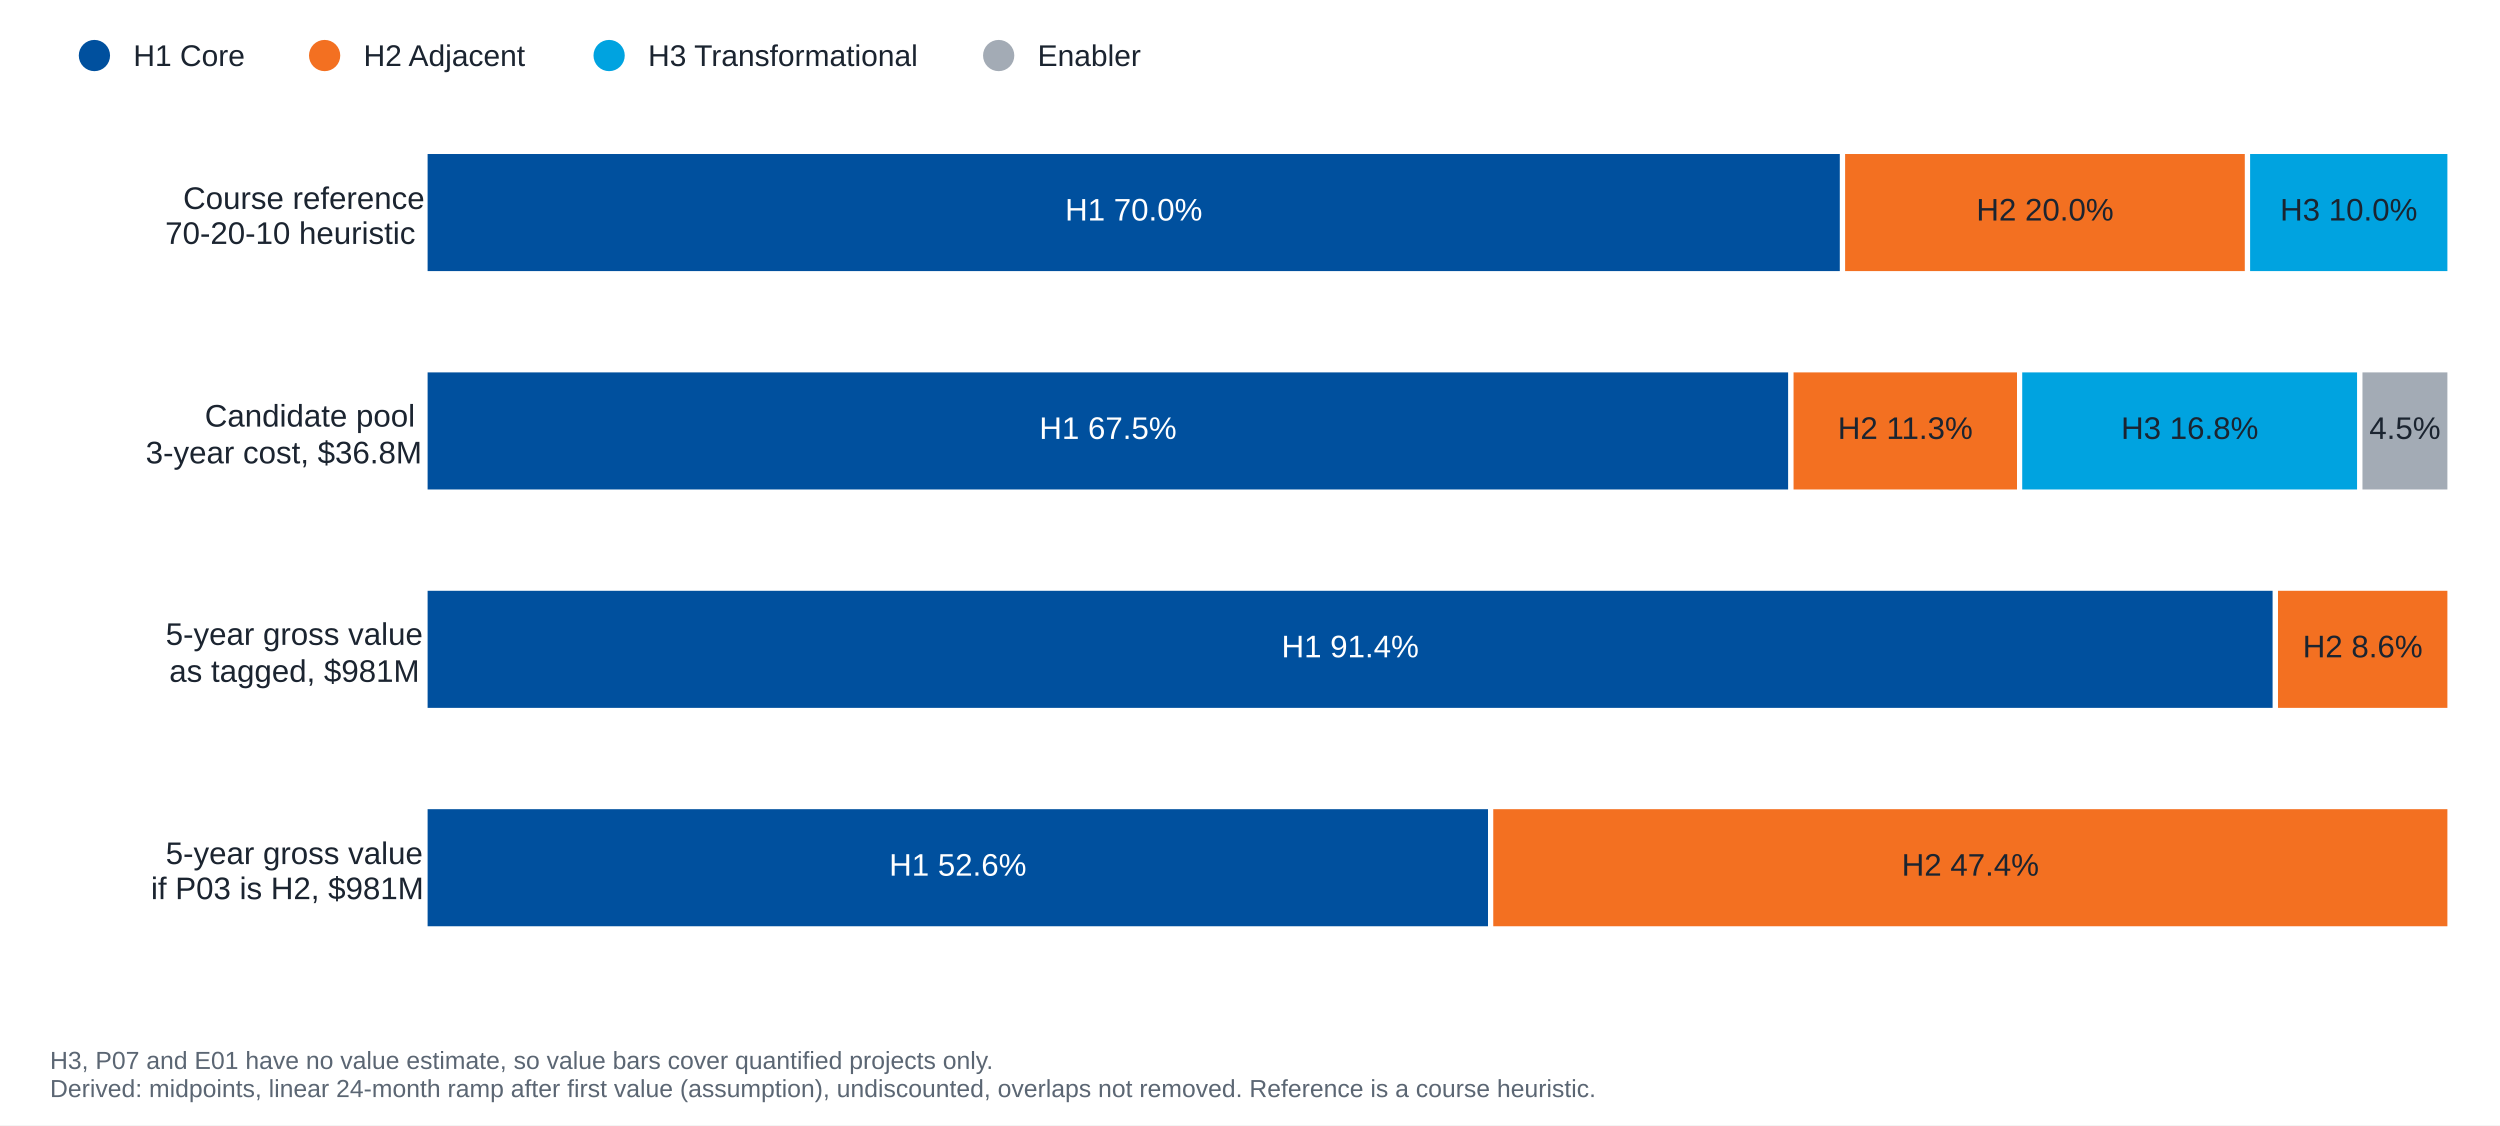
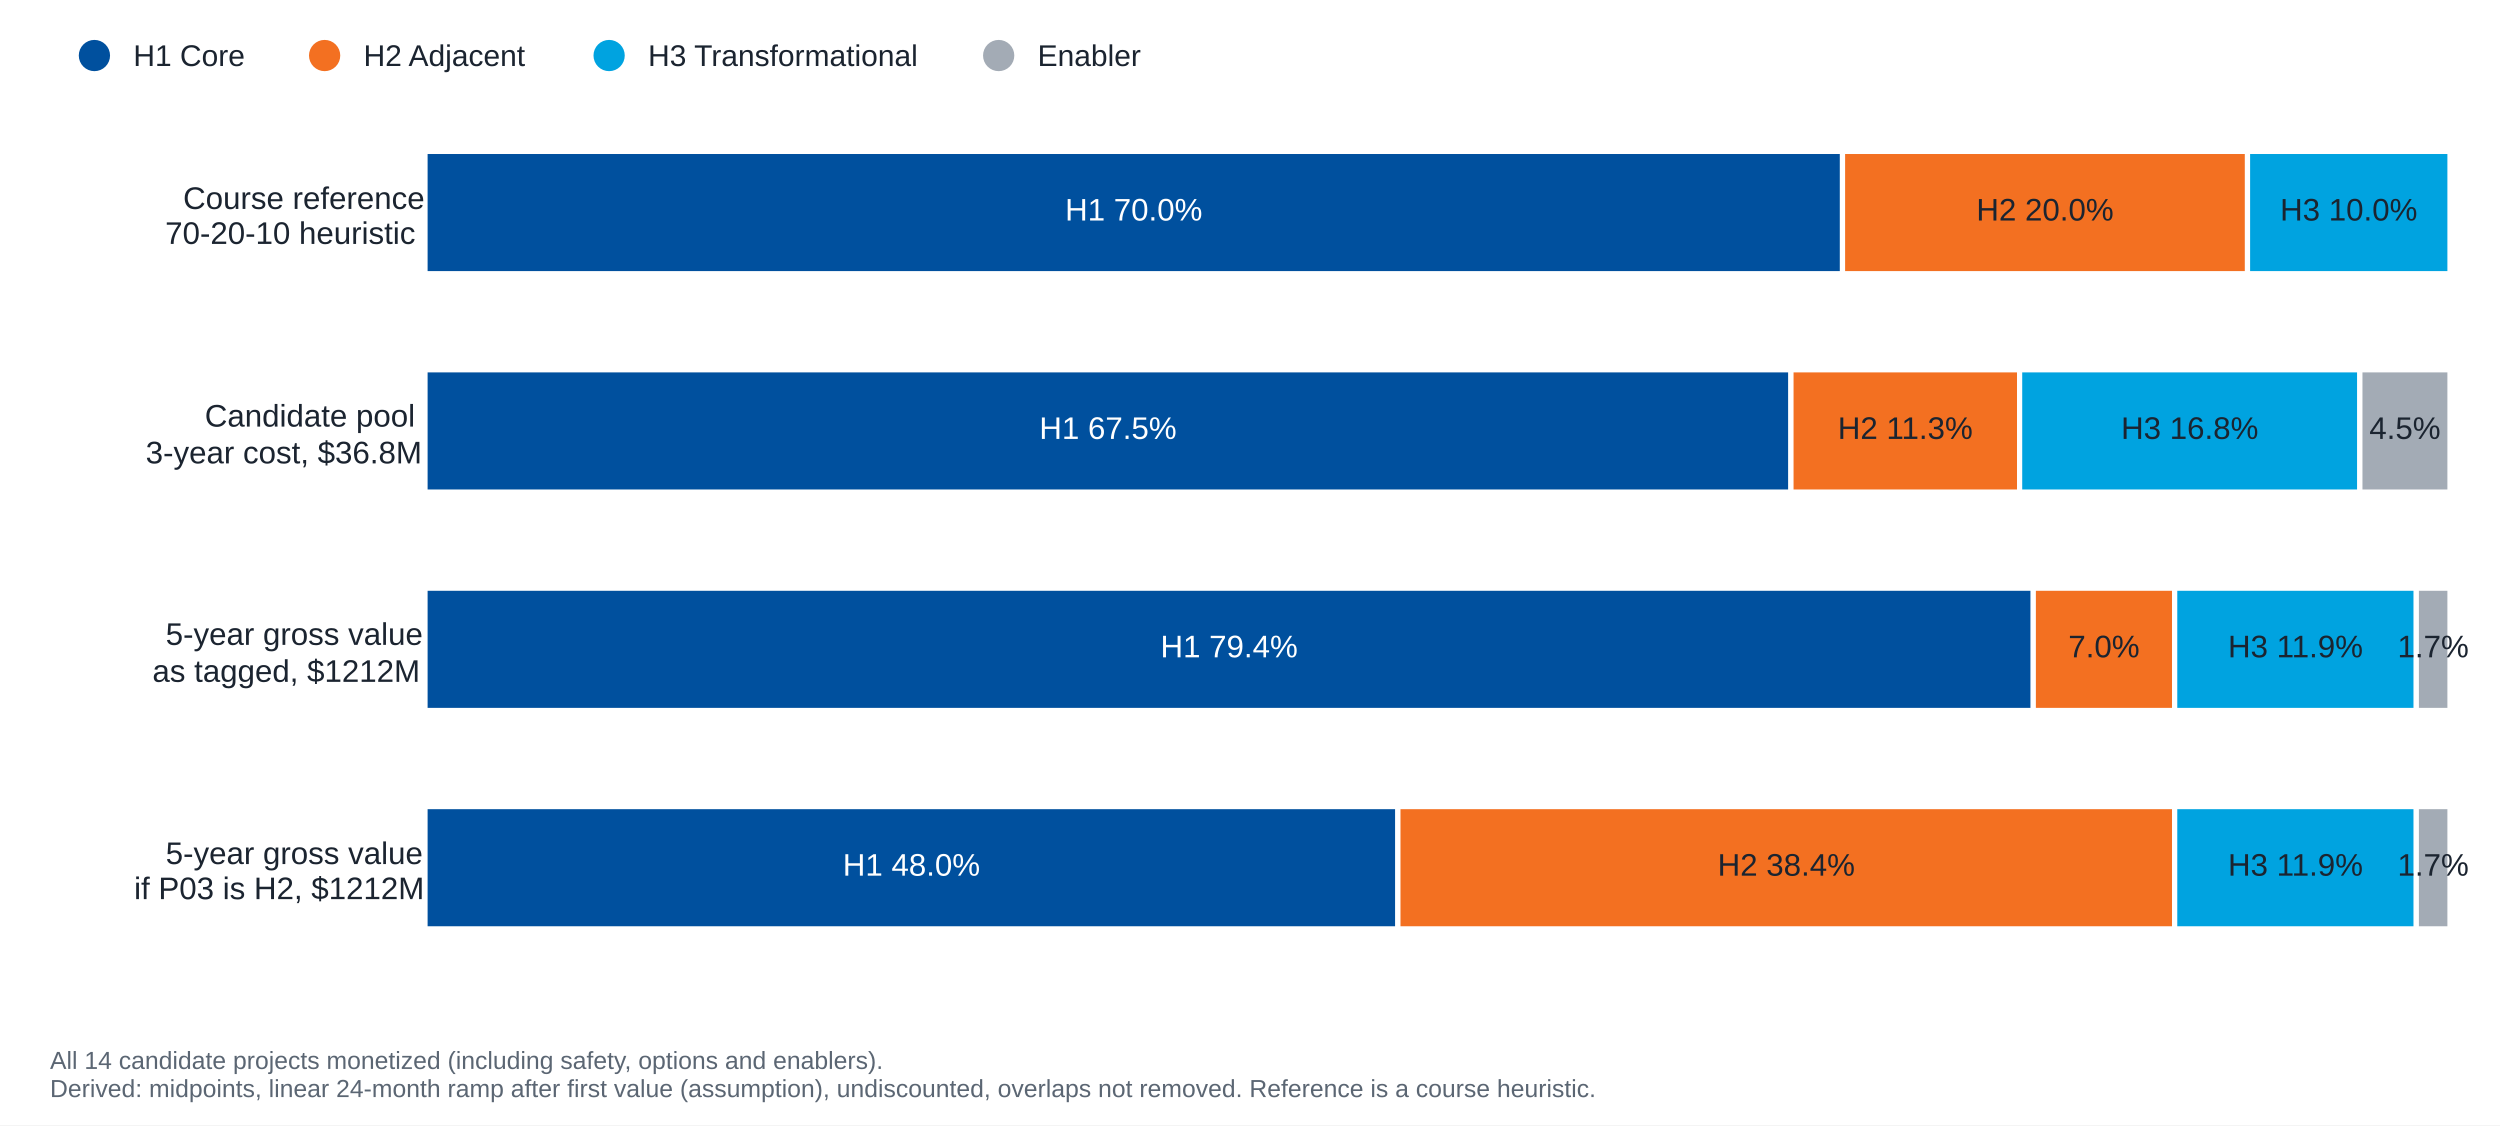
<svg xmlns="http://www.w3.org/2000/svg" xmlns:xlink="http://www.w3.org/1999/xlink" width="959.76pt" height="432pt" viewBox="0 0 959.76 432" version="1.1">
  <defs>
    <style type="text/css">*{stroke-linejoin: round; stroke-linecap: butt}</style>
  </defs>
  <g id="figure_1">
    <g id="patch_1">
      <path d="M 0 432  L 959.76 432  L 959.76 0  L 0 0  z " style="fill: #ffffff" />
    </g>
    <g id="axes_1">
      <g id="patch_2">
        <path d="M 163.159 371.52  L 940.565 371.52  L 940.565 43.2  L 163.159 43.2  z " style="fill: #ffffff" />
      </g>
      <g id="patch_3">
-         <path d="M 163.159 58.124  L 707.343 58.124  L 707.343 105.074  L 163.159 105.074  z " clip-path="url(#p904479f994)" style="fill: #00509e; stroke: #ffffff; stroke-width: 2; stroke-linejoin: miter" />
+         <path d="M 163.159 58.124  L 707.343 58.124  L 707.343 105.074  L 163.159 105.074  z " clip-path="url(#p55bd2c8f66)" style="fill: #00509e; stroke: #ffffff; stroke-width: 2; stroke-linejoin: miter" />
      </g>
      <g id="patch_4">
-         <path d="M 707.343 58.124  L 862.824 58.124  L 862.824 105.074  L 707.343 105.074  z " clip-path="url(#p904479f994)" style="fill: #f37021; stroke: #ffffff; stroke-width: 2; stroke-linejoin: miter" />
+         <path d="M 707.343 58.124  L 862.824 58.124  L 862.824 105.074  L 707.343 105.074  z " clip-path="url(#p55bd2c8f66)" style="fill: #f37021; stroke: #ffffff; stroke-width: 2; stroke-linejoin: miter" />
      </g>
      <g id="patch_5">
-         <path d="M 862.824 58.124  L 940.565 58.124  L 940.565 105.074  L 862.824 105.074  z " clip-path="url(#p904479f994)" style="fill: #00a3e0; stroke: #ffffff; stroke-width: 2; stroke-linejoin: miter" />
+         <path d="M 862.824 58.124  L 940.565 58.124  L 940.565 105.074  L 862.824 105.074  z " clip-path="url(#p55bd2c8f66)" style="fill: #00a3e0; stroke: #ffffff; stroke-width: 2; stroke-linejoin: miter" />
      </g>
      <g id="patch_6">
-         <path d="M 163.159 141.964  L 687.549 141.964  L 687.549 188.915  L 163.159 188.915  z " clip-path="url(#p904479f994)" style="fill: #00509e; stroke: #ffffff; stroke-width: 2; stroke-linejoin: miter" />
+         <path d="M 163.159 141.964  L 687.549 141.964  L 687.549 188.915  L 163.159 188.915  z " clip-path="url(#p55bd2c8f66)" style="fill: #00509e; stroke: #ffffff; stroke-width: 2; stroke-linejoin: miter" />
      </g>
      <g id="patch_7">
-         <path d="M 687.549 141.964  L 775.334 141.964  L 775.334 188.915  L 687.549 188.915  z " clip-path="url(#p904479f994)" style="fill: #f37021; stroke: #ffffff; stroke-width: 2; stroke-linejoin: miter" />
+         <path d="M 687.549 141.964  L 775.334 141.964  L 775.334 188.915  L 687.549 188.915  z " clip-path="url(#p55bd2c8f66)" style="fill: #f37021; stroke: #ffffff; stroke-width: 2; stroke-linejoin: miter" />
      </g>
      <g id="patch_8">
-         <path d="M 775.334 141.964  L 905.957 141.964  L 905.957 188.915  L 775.334 188.915  z " clip-path="url(#p904479f994)" style="fill: #00a3e0; stroke: #ffffff; stroke-width: 2; stroke-linejoin: miter" />
+         <path d="M 775.334 141.964  L 905.957 141.964  L 905.957 188.915  L 775.334 188.915  z " clip-path="url(#p55bd2c8f66)" style="fill: #00a3e0; stroke: #ffffff; stroke-width: 2; stroke-linejoin: miter" />
      </g>
      <g id="patch_9">
-         <path d="M 905.957 141.964  L 940.565 141.964  L 940.565 188.915  L 905.957 188.915  z " clip-path="url(#p904479f994)" style="fill: #a3abb5; stroke: #ffffff; stroke-width: 2; stroke-linejoin: miter" />
+         <path d="M 905.957 141.964  L 940.565 141.964  L 940.565 188.915  L 905.957 188.915  z " clip-path="url(#p55bd2c8f66)" style="fill: #a3abb5; stroke: #ffffff; stroke-width: 2; stroke-linejoin: miter" />
      </g>
      <g id="patch_10">
-         <path d="M 163.159 225.805  L 873.525 225.805  L 873.525 272.756  L 163.159 272.756  z " clip-path="url(#p904479f994)" style="fill: #00509e; stroke: #ffffff; stroke-width: 2; stroke-linejoin: miter" />
+         <path d="M 163.159 225.805  L 780.579 225.805  L 780.579 272.756  L 163.159 272.756  z " clip-path="url(#p55bd2c8f66)" style="fill: #00509e; stroke: #ffffff; stroke-width: 2; stroke-linejoin: miter" />
      </g>
      <g id="patch_11">
-         <path d="M 873.525 225.805  L 940.565 225.805  L 940.565 272.756  L 873.525 272.756  z " clip-path="url(#p904479f994)" style="fill: #f37021; stroke: #ffffff; stroke-width: 2; stroke-linejoin: miter" />
+         <path d="M 780.579 225.805  L 834.861 225.805  L 834.861 272.756  L 780.579 272.756  z " clip-path="url(#p55bd2c8f66)" style="fill: #f37021; stroke: #ffffff; stroke-width: 2; stroke-linejoin: miter" />
      </g>
      <g id="patch_12">
-         <path d="M 163.159 309.646  L 572.266 309.646  L 572.266 356.596  L 163.159 356.596  z " clip-path="url(#p904479f994)" style="fill: #00509e; stroke: #ffffff; stroke-width: 2; stroke-linejoin: miter" />
+         <path d="M 834.861 225.805  L 927.626 225.805  L 927.626 272.756  L 834.861 272.756  z " clip-path="url(#p55bd2c8f66)" style="fill: #00a3e0; stroke: #ffffff; stroke-width: 2; stroke-linejoin: miter" />
      </g>
      <g id="patch_13">
-         <path d="M 572.266 309.646  L 940.565 309.646  L 940.565 356.596  L 572.266 356.596  z " clip-path="url(#p904479f994)" style="fill: #f37021; stroke: #ffffff; stroke-width: 2; stroke-linejoin: miter" />
+         <path d="M 927.626 225.805  L 940.565 225.805  L 940.565 272.756  L 927.626 272.756  z " clip-path="url(#p55bd2c8f66)" style="fill: #a3abb5; stroke: #ffffff; stroke-width: 2; stroke-linejoin: miter" />
+       </g>
+       <g id="patch_14">
+         <path d="M 163.159 309.646  L 536.651 309.646  L 536.651 356.596  L 163.159 356.596  z " clip-path="url(#p55bd2c8f66)" style="fill: #00509e; stroke: #ffffff; stroke-width: 2; stroke-linejoin: miter" />
+       </g>
+       <g id="patch_15">
+         <path d="M 536.651 309.646  L 834.861 309.646  L 834.861 356.596  L 536.651 356.596  z " clip-path="url(#p55bd2c8f66)" style="fill: #f37021; stroke: #ffffff; stroke-width: 2; stroke-linejoin: miter" />
+       </g>
+       <g id="patch_16">
+         <path d="M 834.861 309.646  L 927.626 309.646  L 927.626 356.596  L 834.861 356.596  z " clip-path="url(#p55bd2c8f66)" style="fill: #00a3e0; stroke: #ffffff; stroke-width: 2; stroke-linejoin: miter" />
+       </g>
+       <g id="patch_17">
+         <path d="M 927.626 309.646  L 940.565 309.646  L 940.565 356.596  L 927.626 356.596  z " clip-path="url(#p55bd2c8f66)" style="fill: #a3abb5; stroke: #ffffff; stroke-width: 2; stroke-linejoin: miter" />
      </g>
      <g id="matplotlib.axis_1" />
      <g id="matplotlib.axis_2">
        <g id="ytick_1">
          <g id="line2d_1" />
          <g id="text_1">
            <text style="font-size: 12px; font-family: 'Segoe UI', 'Arial', 'DejaVu Sans'; fill: #1b2430" transform="translate(70.29857 80.21902)">Course reference</text>
            <text style="font-size: 12px; font-family: 'Segoe UI', 'Arial', 'DejaVu Sans'; fill: #1b2430" transform="translate(63.4192 93.63952)">70-20-10 heuristic</text>
          </g>
        </g>
        <g id="ytick_2">
          <g id="line2d_2" />
          <g id="text_2">
            <text style="font-size: 12px; font-family: 'Segoe UI', 'Arial', 'DejaVu Sans'; fill: #1b2430" transform="translate(78.62358 163.7672)">Candidate pool</text>
            <text style="font-size: 12px; font-family: 'Segoe UI', 'Arial', 'DejaVu Sans'; fill: #1b2430" transform="translate(55.93045 177.8897)">3-year cost, $36.8M</text>
          </g>
        </g>
        <g id="ytick_3">
          <g id="line2d_3" />
          <g id="text_3">
            <text style="font-size: 12px; font-family: 'Segoe UI', 'Arial', 'DejaVu Sans'; fill: #1b2430" transform="translate(63.61232 247.576)">5-year gross value</text>
-             <text style="font-size: 12px; font-family: 'Segoe UI', 'Arial', 'DejaVu Sans'; fill: #1b2430" transform="translate(64.9867 261.7622)">as tagged, $981M</text>
+             <text style="font-size: 12px; font-family: 'Segoe UI', 'Arial', 'DejaVu Sans'; fill: #1b2430" transform="translate(58.51795 261.7622)">as tagged, $1212M</text>
          </g>
        </g>
        <g id="ytick_4">
          <g id="line2d_4" />
          <g id="text_4">
            <text style="font-size: 12px; font-family: 'Segoe UI', 'Arial', 'DejaVu Sans'; fill: #1b2430" transform="translate(63.61232 331.7091)">5-year gross value</text>
-             <text style="font-size: 12px; font-family: 'Segoe UI', 'Arial', 'DejaVu Sans'; fill: #1b2430" transform="translate(57.9517 345.1934)">if P03 is H2, $981M</text>
+             <text style="font-size: 12px; font-family: 'Segoe UI', 'Arial', 'DejaVu Sans'; fill: #1b2430" transform="translate(51.48295 345.1934)">if P03 is H2, $1212M</text>
          </g>
        </g>
      </g>
      <g id="text_5">
        <text style="font-size: 12px; font-family: 'Segoe UI', 'Arial', 'DejaVu Sans'; text-anchor: middle; fill: #ffffff" x="435.251" y="84.661" transform="rotate(-0 435.2512 84.66089)">H1 70.0%</text>
      </g>
      <g id="text_6">
        <text style="font-size: 12px; font-family: 'Segoe UI', 'Arial', 'DejaVu Sans'; text-anchor: middle; fill: #1b2430" x="785.084" y="84.661" transform="rotate(-0 785.0837 84.66089)">H2 20.0%</text>
      </g>
      <g id="text_7">
        <text style="font-size: 12px; font-family: 'Segoe UI', 'Arial', 'DejaVu Sans'; text-anchor: middle; fill: #1b2430" x="901.695" y="84.661" transform="rotate(-0 901.6945 84.66089)">H3 10.0%</text>
      </g>
      <g id="text_8">
        <text style="font-size: 12px; font-family: 'Segoe UI', 'Arial', 'DejaVu Sans'; text-anchor: middle; fill: #ffffff" x="425.354" y="168.502" transform="rotate(-0 425.3542 168.5015)">H1 67.5%</text>
      </g>
      <g id="text_9">
        <text style="font-size: 12px; font-family: 'Segoe UI', 'Arial', 'DejaVu Sans'; text-anchor: middle; fill: #1b2430" x="731.442" y="168.502" transform="rotate(-0 731.4419 168.5015)">H2 11.3%</text>
      </g>
      <g id="text_10">
        <text style="font-size: 12px; font-family: 'Segoe UI', 'Arial', 'DejaVu Sans'; text-anchor: middle; fill: #1b2430" x="840.646" y="168.502" transform="rotate(-0 840.6458 168.5015)">H3 16.8%</text>
      </g>
      <g id="text_11">
        <text style="font-size: 12px; font-family: 'Segoe UI', 'Arial', 'DejaVu Sans'; text-anchor: middle; fill: #1b2430" x="923.261" y="168.502" transform="rotate(-0 923.261 168.5015)">4.5%</text>
      </g>
      <g id="text_12">
-         <text style="font-size: 12px; font-family: 'Segoe UI', 'Arial', 'DejaVu Sans'; text-anchor: middle; fill: #ffffff" x="518.342" y="252.342" transform="rotate(-0 518.342 252.3422)">H1 91.4%</text>
+         <text style="font-size: 12px; font-family: 'Segoe UI', 'Arial', 'DejaVu Sans'; text-anchor: middle; fill: #ffffff" x="471.869" y="252.342" transform="rotate(-0 471.8692 252.3422)">H1 79.4%</text>
      </g>
      <g id="text_13">
-         <text style="font-size: 12px; font-family: 'Segoe UI', 'Arial', 'DejaVu Sans'; text-anchor: middle; fill: #1b2430" x="907.045" y="252.342" transform="rotate(-0 907.0448 252.3422)">H2 8.6%</text>
+         <text style="font-size: 12px; font-family: 'Segoe UI', 'Arial', 'DejaVu Sans'; text-anchor: middle; fill: #1b2430" x="807.72" y="252.342" transform="rotate(-0 807.7201 252.3422)">7.0%</text>
      </g>
      <g id="text_14">
-         <text style="font-size: 12px; font-family: 'Segoe UI', 'Arial', 'DejaVu Sans'; text-anchor: middle; fill: #ffffff" x="367.713" y="336.183" transform="rotate(-0 367.7127 336.1829)">H1 52.6%</text>
+         <text style="font-size: 12px; font-family: 'Segoe UI', 'Arial', 'DejaVu Sans'; text-anchor: middle; fill: #1b2430" x="881.244" y="252.342" transform="rotate(-0 881.2435 252.3422)">H3 11.9%</text>
      </g>
      <g id="text_15">
-         <text style="font-size: 12px; font-family: 'Segoe UI', 'Arial', 'DejaVu Sans'; text-anchor: middle; fill: #1b2430" x="756.415" y="336.183" transform="rotate(-0 756.4155 336.1829)">H2 47.4%</text>
+         <text style="font-size: 12px; font-family: 'Segoe UI', 'Arial', 'DejaVu Sans'; text-anchor: middle; fill: #1b2430" x="934.095" y="252.342" transform="rotate(-0 934.0953 252.3422)">1.7%</text>
+       </g>
+       <g id="text_16">
+         <text style="font-size: 12px; font-family: 'Segoe UI', 'Arial', 'DejaVu Sans'; text-anchor: middle; fill: #ffffff" x="349.905" y="336.183" transform="rotate(-0 349.905 336.1829)">H1 48.0%</text>
+       </g>
+       <g id="text_17">
+         <text style="font-size: 12px; font-family: 'Segoe UI', 'Arial', 'DejaVu Sans'; text-anchor: middle; fill: #1b2430" x="685.756" y="336.183" transform="rotate(-0 685.7559 336.1829)">H2 38.4%</text>
+       </g>
+       <g id="text_18">
+         <text style="font-size: 12px; font-family: 'Segoe UI', 'Arial', 'DejaVu Sans'; text-anchor: middle; fill: #1b2430" x="881.244" y="336.183" transform="rotate(-0 881.2435 336.1829)">H3 11.9%</text>
+       </g>
+       <g id="text_19">
+         <text style="font-size: 12px; font-family: 'Segoe UI', 'Arial', 'DejaVu Sans'; text-anchor: middle; fill: #1b2430" x="934.095" y="336.183" transform="rotate(-0 934.0953 336.1829)">1.7%</text>
      </g>
    </g>
-     <g id="text_16">
-       <text style="font-size: 9.5px; font-family: 'Segoe UI', 'Arial', 'DejaVu Sans'; fill: #5b6673" transform="translate(19.1952 410.3788)">H3, P07 and E01 have no value estimate, so value bars cover quantified projects only.</text>
+     <g id="text_20">
+       <text style="font-size: 9.5px; font-family: 'Segoe UI', 'Arial', 'DejaVu Sans'; fill: #5b6673" transform="translate(19.1952 410.3788)">All 14 candidate projects monetized (including safety, options and enablers).</text>
      <text style="font-size: 9.5px; font-family: 'Segoe UI', 'Arial', 'DejaVu Sans'; fill: #5b6673" transform="translate(19.1952 421.175)">Derived: midpoints, linear 24-month ramp after first value (assumption), undiscounted, overlaps not removed. Reference is a course heuristic.</text>
    </g>
    <g id="legend_1">
      <g id="line2d_5">
        <defs>
-           <path id="m7de1cebfe5" d="M 0 5.5  C 1.459 5.5 2.858 4.92 3.889 3.889  C 4.92 2.858 5.5 1.459 5.5 0  C 5.5 -1.459 4.92 -2.858 3.889 -3.889  C 2.858 -4.92 1.459 -5.5 0 -5.5  C -1.459 -5.5 -2.858 -4.92 -3.889 -3.889  C -4.92 -2.858 -5.5 -1.459 -5.5 0  C -5.5 1.459 -4.92 2.858 -3.889 3.889  C -2.858 4.92 -1.459 5.5 0 5.5  z " style="stroke: #00509e" />
+           <path id="m3569707b8f" d="M 0 5.5  C 1.459 5.5 2.858 4.92 3.889 3.889  C 4.92 2.858 5.5 1.459 5.5 0  C 5.5 -1.459 4.92 -2.858 3.889 -3.889  C 2.858 -4.92 1.459 -5.5 0 -5.5  C -1.459 -5.5 -2.858 -4.92 -3.889 -3.889  C -4.92 -2.858 -5.5 -1.459 -5.5 0  C -5.5 1.459 -4.92 2.858 -3.889 3.889  C -2.858 4.92 -1.459 5.5 0 5.5  z " style="stroke: #00509e" />
        </defs>
        <g>
-           <use xlink:href="#m7de1cebfe5" x="36.246" y="21.319" style="fill: #00509e; stroke: #00509e" />
+           <use xlink:href="#m3569707b8f" x="36.246" y="21.319" style="fill: #00509e; stroke: #00509e" />
        </g>
      </g>
-       <g id="text_17">
+       <g id="text_21">
        <text style="font-size: 11.5px; font-family: 'Segoe UI', 'Arial', 'DejaVu Sans'; text-anchor: start; fill: #1b2430" x="51.196" y="25.344" transform="rotate(-0 51.1964 25.34359)">H1 Core</text>
      </g>
      <g id="line2d_6">
        <defs>
-           <path id="mad8c2a12de" d="M 0 5.5  C 1.459 5.5 2.858 4.92 3.889 3.889  C 4.92 2.858 5.5 1.459 5.5 0  C 5.5 -1.459 4.92 -2.858 3.889 -3.889  C 2.858 -4.92 1.459 -5.5 0 -5.5  C -1.459 -5.5 -2.858 -4.92 -3.889 -3.889  C -4.92 -2.858 -5.5 -1.459 -5.5 0  C -5.5 1.459 -4.92 2.858 -3.889 3.889  C -2.858 4.92 -1.459 5.5 0 5.5  z " style="stroke: #f37021" />
+           <path id="mef99eb178a" d="M 0 5.5  C 1.459 5.5 2.858 4.92 3.889 3.889  C 4.92 2.858 5.5 1.459 5.5 0  C 5.5 -1.459 4.92 -2.858 3.889 -3.889  C 2.858 -4.92 1.459 -5.5 0 -5.5  C -1.459 -5.5 -2.858 -4.92 -3.889 -3.889  C -4.92 -2.858 -5.5 -1.459 -5.5 0  C -5.5 1.459 -4.92 2.858 -3.889 3.889  C -2.858 4.92 -1.459 5.5 0 5.5  z " style="stroke: #f37021" />
        </defs>
        <g>
-           <use xlink:href="#mad8c2a12de" x="124.624" y="21.319" style="fill: #f37021; stroke: #f37021" />
+           <use xlink:href="#mef99eb178a" x="124.624" y="21.319" style="fill: #f37021; stroke: #f37021" />
        </g>
      </g>
-       <g id="text_18">
+       <g id="text_22">
        <text style="font-size: 11.5px; font-family: 'Segoe UI', 'Arial', 'DejaVu Sans'; text-anchor: start; fill: #1b2430" x="139.574" y="25.344" transform="rotate(-0 139.5739 25.34359)">H2 Adjacent</text>
      </g>
      <g id="line2d_7">
        <defs>
-           <path id="me8fdb28307" d="M 0 5.5  C 1.459 5.5 2.858 4.92 3.889 3.889  C 4.92 2.858 5.5 1.459 5.5 0  C 5.5 -1.459 4.92 -2.858 3.889 -3.889  C 2.858 -4.92 1.459 -5.5 0 -5.5  C -1.459 -5.5 -2.858 -4.92 -3.889 -3.889  C -4.92 -2.858 -5.5 -1.459 -5.5 0  C -5.5 1.459 -4.92 2.858 -3.889 3.889  C -2.858 4.92 -1.459 5.5 0 5.5  z " style="stroke: #00a3e0" />
+           <path id="m09302d32fb" d="M 0 5.5  C 1.459 5.5 2.858 4.92 3.889 3.889  C 4.92 2.858 5.5 1.459 5.5 0  C 5.5 -1.459 4.92 -2.858 3.889 -3.889  C 2.858 -4.92 1.459 -5.5 0 -5.5  C -1.459 -5.5 -2.858 -4.92 -3.889 -3.889  C -4.92 -2.858 -5.5 -1.459 -5.5 0  C -5.5 1.459 -4.92 2.858 -3.889 3.889  C -2.858 4.92 -1.459 5.5 0 5.5  z " style="stroke: #00a3e0" />
        </defs>
        <g>
-           <use xlink:href="#me8fdb28307" x="233.845" y="21.319" style="fill: #00a3e0; stroke: #00a3e0" />
+           <use xlink:href="#m09302d32fb" x="233.845" y="21.319" style="fill: #00a3e0; stroke: #00a3e0" />
        </g>
      </g>
-       <g id="text_19">
+       <g id="text_23">
        <text style="font-size: 11.5px; font-family: 'Segoe UI', 'Arial', 'DejaVu Sans'; text-anchor: start; fill: #1b2430" x="248.795" y="25.344" transform="rotate(-0 248.7952 25.34359)">H3 Transformational</text>
      </g>
      <g id="line2d_8">
        <defs>
-           <path id="m0e24300c65" d="M 0 5.5  C 1.459 5.5 2.858 4.92 3.889 3.889  C 4.92 2.858 5.5 1.459 5.5 0  C 5.5 -1.459 4.92 -2.858 3.889 -3.889  C 2.858 -4.92 1.459 -5.5 0 -5.5  C -1.459 -5.5 -2.858 -4.92 -3.889 -3.889  C -4.92 -2.858 -5.5 -1.459 -5.5 0  C -5.5 1.459 -4.92 2.858 -3.889 3.889  C -2.858 4.92 -1.459 5.5 0 5.5  z " style="stroke: #a3abb5" />
+           <path id="m9ae6299a8a" d="M 0 5.5  C 1.459 5.5 2.858 4.92 3.889 3.889  C 4.92 2.858 5.5 1.459 5.5 0  C 5.5 -1.459 4.92 -2.858 3.889 -3.889  C 2.858 -4.92 1.459 -5.5 0 -5.5  C -1.459 -5.5 -2.858 -4.92 -3.889 -3.889  C -4.92 -2.858 -5.5 -1.459 -5.5 0  C -5.5 1.459 -4.92 2.858 -3.889 3.889  C -2.858 4.92 -1.459 5.5 0 5.5  z " style="stroke: #a3abb5" />
        </defs>
        <g>
-           <use xlink:href="#m0e24300c65" x="383.394" y="21.319" style="fill: #a3abb5; stroke: #a3abb5" />
+           <use xlink:href="#m9ae6299a8a" x="383.394" y="21.319" style="fill: #a3abb5; stroke: #a3abb5" />
        </g>
      </g>
-       <g id="text_20">
+       <g id="text_24">
        <text style="font-size: 11.5px; font-family: 'Segoe UI', 'Arial', 'DejaVu Sans'; text-anchor: start; fill: #1b2430" x="398.344" y="25.344" transform="rotate(-0 398.3437 25.34359)">Enabler</text>
      </g>
    </g>
  </g>
  <defs>
-     <clipPath id="p904479f994">
+     <clipPath id="p55bd2c8f66">
      <rect x="163.159" y="43.2" width="777.406" height="328.32" />
    </clipPath>
  </defs>
</svg>
